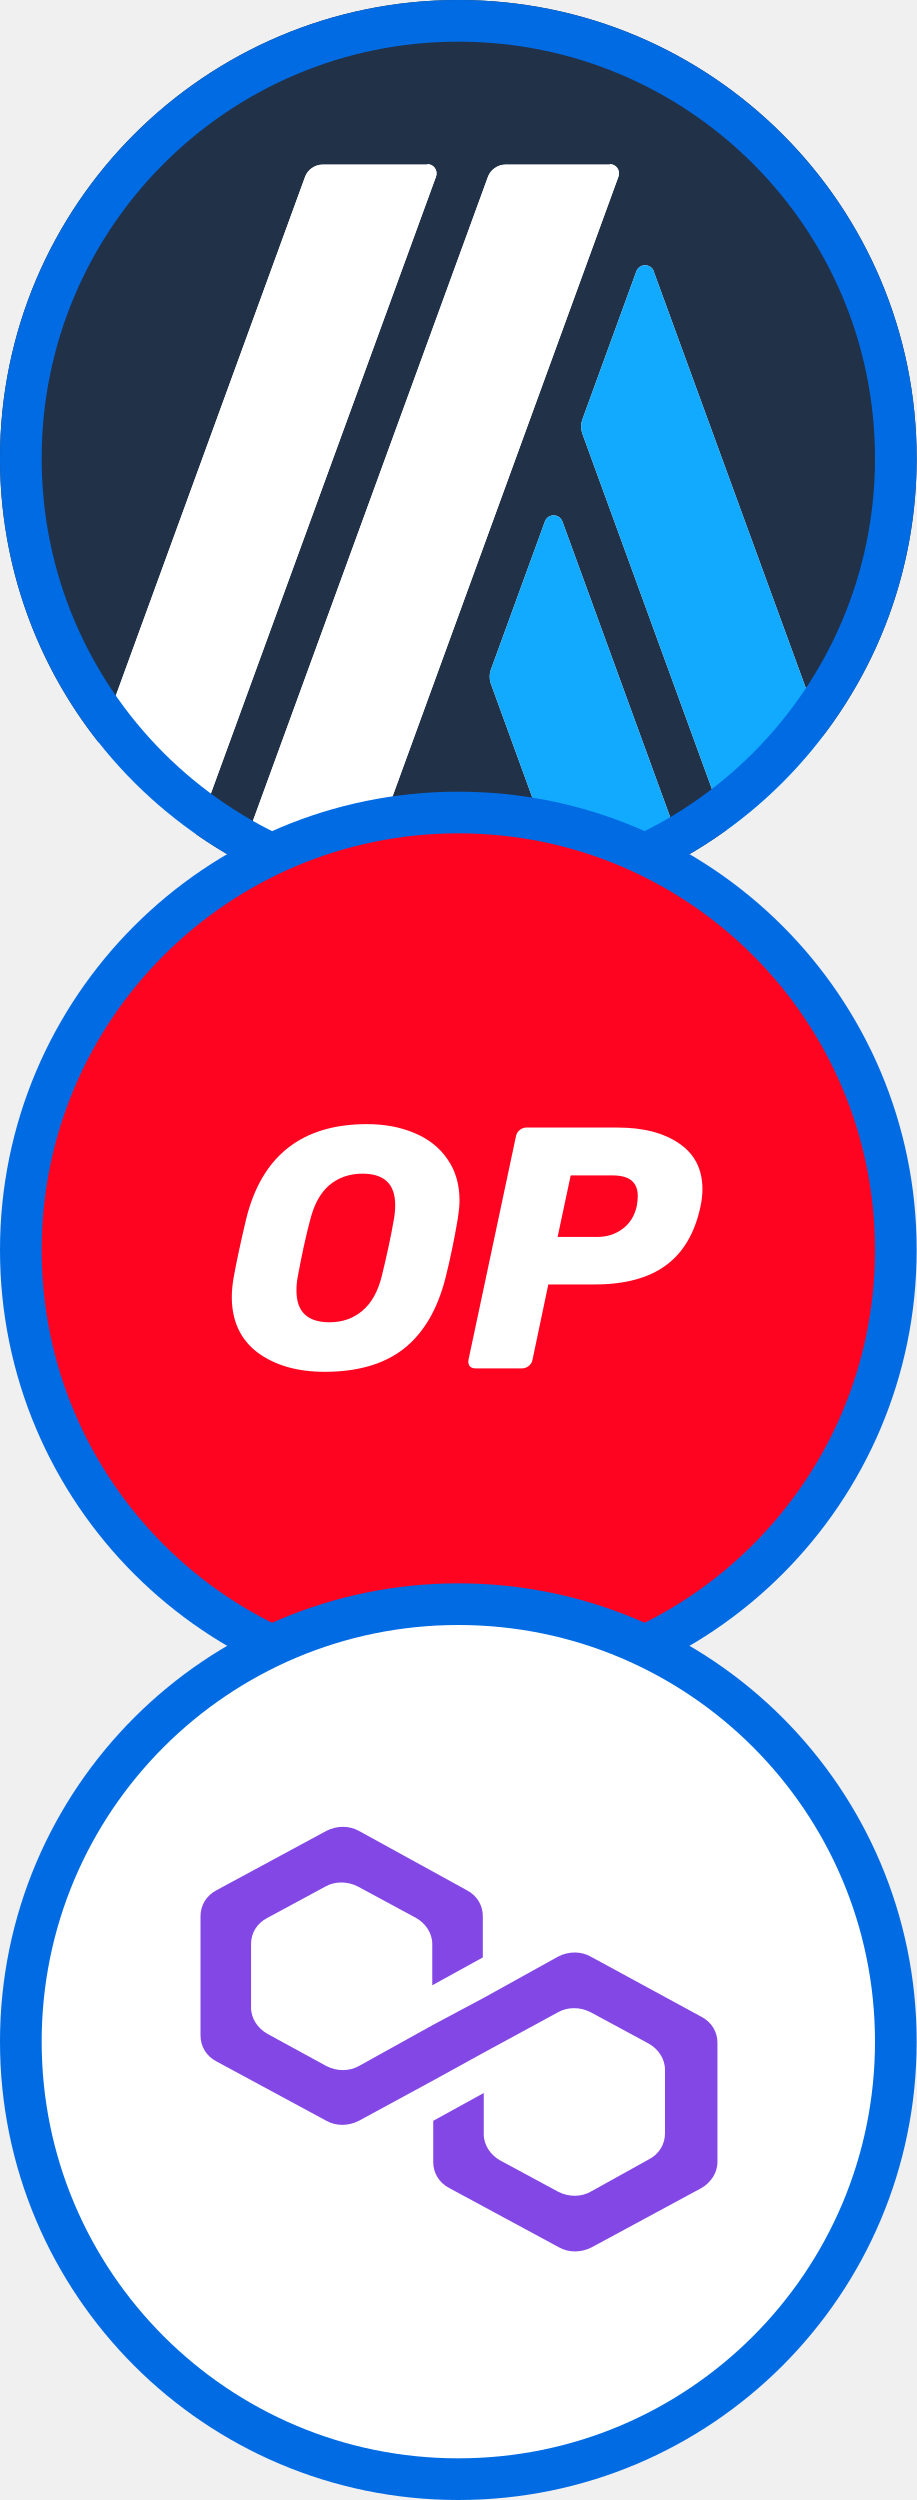
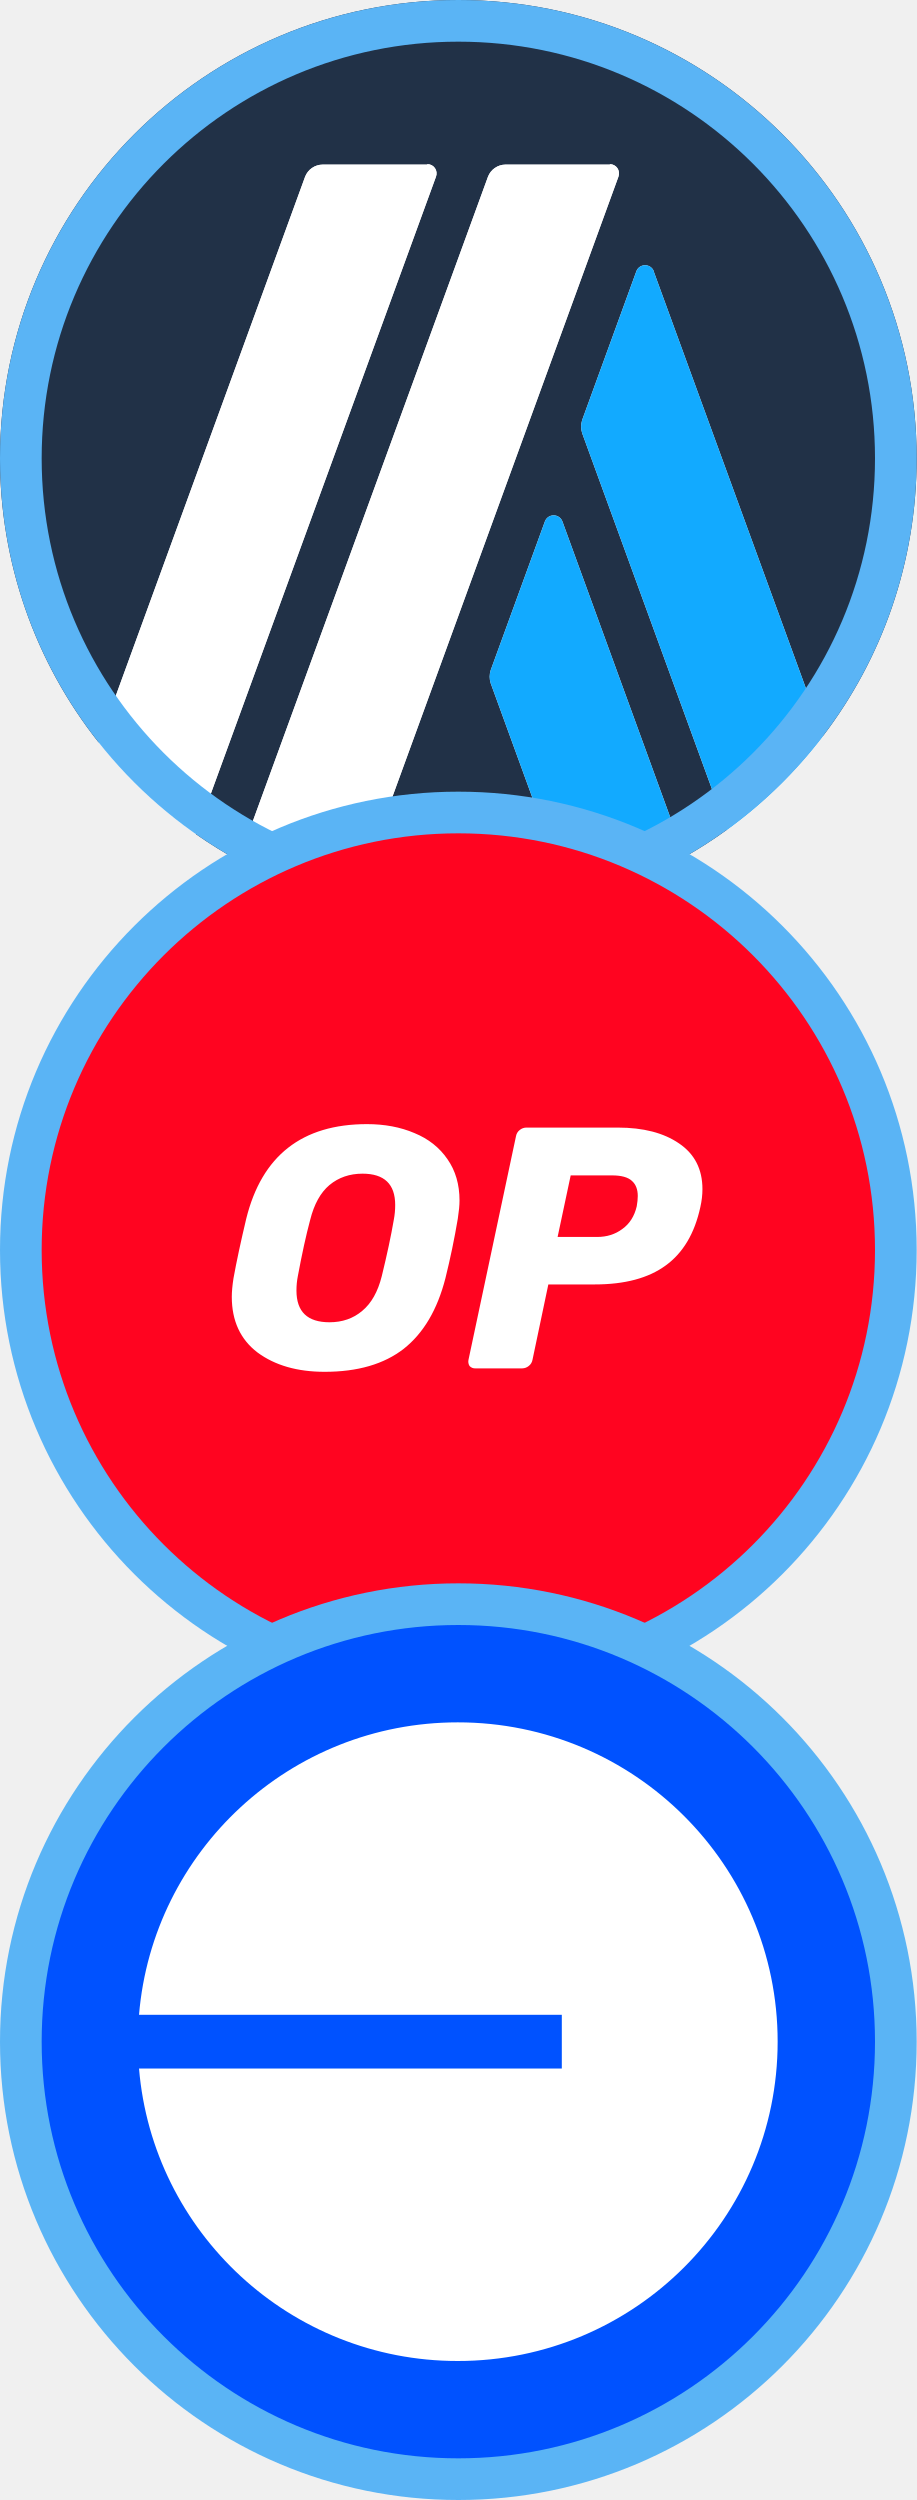
- <svg xmlns="http://www.w3.org/2000/svg" width="44" height="120" viewBox="0 0 44 120" fill="none">
-   <g clip-path="url(#clip0_20323_6058)">
-     <g clip-path="url(#clip1_20323_6058)">
-       <path d="M31.384 13.043V13.022C31.233 12.634 30.695 12.634 30.545 13.022L27.942 20.165C27.877 20.359 27.877 20.574 27.942 20.789L34.887 39.833C34.239 40.302 33.563 40.737 32.865 41.134L26.995 25.028C26.844 24.64 26.306 24.64 26.156 25.028L23.552 32.171C23.488 32.364 23.488 32.58 23.552 32.795L27.392 43.334C25.666 43.769 23.86 44 22 44C20.262 44 18.572 43.799 16.951 43.418L29.684 8.482C29.792 8.181 29.577 7.88 29.276 7.88V7.901H24.262C23.896 7.901 23.552 8.138 23.423 8.482L11.445 41.307C10.742 40.922 10.062 40.5 9.409 40.043L20.927 8.482C21.035 8.181 20.82 7.88 20.518 7.88L20.497 7.901H15.484C15.118 7.901 14.774 8.138 14.645 8.482L4.738 35.641C1.771 31.891 0 27.152 0 22C0 9.85 9.85 0 22 0C34.151 0 44 9.85 44 22C44 27.005 42.329 31.619 39.514 35.315L31.384 13.043Z" fill="#213147" />
-       <path d="M32.865 41.134C31.169 42.1 29.331 42.846 27.392 43.334L23.552 32.795C23.488 32.58 23.488 32.364 23.552 32.171L26.156 25.027C26.306 24.64 26.844 24.64 26.995 25.027L32.865 41.134Z" fill="#12AAFF" />
-       <path d="M39.514 35.315C38.203 37.038 36.642 38.562 34.887 39.833L27.942 20.789C27.877 20.574 27.877 20.358 27.942 20.165L30.545 13.022C30.695 12.634 31.233 12.634 31.384 13.022V13.043L39.514 35.315Z" fill="#12AAFF" />
-       <path d="M20.927 8.482L9.409 40.043C7.645 38.81 6.071 37.325 4.738 35.64L14.645 8.482C14.774 8.138 15.118 7.901 15.484 7.901H20.497L20.519 7.879C20.82 7.879 21.035 8.181 20.927 8.482Z" fill="white" />
-       <path d="M29.684 8.482L16.951 43.417C15.003 42.96 13.155 42.244 11.445 41.307L23.423 8.482C23.552 8.138 23.896 7.901 24.262 7.901H29.275V7.879C29.577 7.879 29.792 8.181 29.684 8.482Z" fill="white" />
-       <circle cx="22" cy="22" r="21" stroke="#016BE3" stroke-width="2" />
+ <svg xmlns="http://www.w3.org/2000/svg" width="44" height="120" fill="none">
+   <g clip-path="url(#a)">
+     <g clip-path="url(#b)">
+       <path fill="#213147" d="M31.384 13.043v-.021a.448.448 0 0 0-.84 0l-2.602 7.143a1.028 1.028 0 0 0 0 .624l6.945 19.044c-.648.469-1.324.904-2.022 1.301l-5.87-16.106a.448.448 0 0 0-.84 0l-2.603 7.143a1.028 1.028 0 0 0 0 .624l3.84 10.54A22.044 22.044 0 0 1 22 44c-1.738 0-3.428-.201-5.05-.582L29.685 8.482a.443.443 0 0 0-.409-.602V7.9h-5.013a.91.91 0 0 0-.839.58L11.445 41.308a21.936 21.936 0 0 1-2.036-1.264L20.927 8.482a.443.443 0 0 0-.409-.602l-.021.021h-5.013a.91.91 0 0 0-.84.58l-9.906 27.16A21.905 21.905 0 0 1 0 22C0 9.85 9.85 0 22 0s22 9.85 22 22c0 5.005-1.67 9.619-4.486 13.315l-8.13-22.272Z" />
+       <path fill="#12AAFF" d="M32.865 41.134a21.851 21.851 0 0 1-5.473 2.2l-3.84-10.54a1.03 1.03 0 0 1 0-.623l2.604-7.143a.448.448 0 0 1 .839 0l5.87 16.106ZM39.514 35.315a22.124 22.124 0 0 1-4.627 4.518l-6.945-19.044a1.028 1.028 0 0 1 0-.624l2.603-7.143a.448.448 0 0 1 .839 0v.021l8.13 22.272Z" />
+       <path fill="#fff" d="M20.927 8.482 9.41 40.042a22.118 22.118 0 0 1-4.67-4.402l9.906-27.158a.91.91 0 0 1 .839-.581h5.013l.022-.022c.3 0 .516.302.408.603ZM29.684 8.482 16.951 43.417a21.838 21.838 0 0 1-5.506-2.11L23.423 8.482a.91.91 0 0 1 .84-.581h5.012v-.022c.302 0 .517.302.41.603Z" />
+       <circle cx="22" cy="22" r="21" stroke="#5AB4F5" stroke-width="2" />
    </g>
-     <path d="M43 60C43 71.598 33.598 81 22 81C10.402 81 1 71.598 1 60C1 48.402 10.402 39 22 39C33.598 39 43 48.402 43 60Z" fill="#FF0420" stroke="#016BE3" stroke-width="2" />
-     <path d="M15.584 65.847C14.274 65.847 13.201 65.538 12.364 64.922C11.539 64.295 11.126 63.403 11.126 62.247C11.126 62.005 11.153 61.708 11.208 61.355C11.351 60.563 11.555 59.611 11.819 58.499C12.568 55.472 14.5 53.958 17.615 53.958C18.463 53.958 19.222 54.101 19.894 54.387C20.565 54.663 21.094 55.081 21.479 55.642C21.864 56.193 22.057 56.853 22.057 57.624C22.057 57.855 22.029 58.147 21.974 58.499C21.809 59.478 21.611 60.431 21.38 61.355C20.994 62.864 20.328 63.992 19.382 64.74C18.435 65.478 17.169 65.847 15.584 65.847ZM15.815 63.469C16.432 63.469 16.954 63.287 17.384 62.924C17.824 62.561 18.138 62.005 18.325 61.256C18.578 60.222 18.771 59.319 18.903 58.548C18.947 58.317 18.969 58.081 18.969 57.838C18.969 56.837 18.446 56.336 17.4 56.336C16.784 56.336 16.256 56.517 15.815 56.881C15.386 57.244 15.078 57.8 14.89 58.548C14.692 59.286 14.494 60.189 14.296 61.256C14.252 61.477 14.23 61.708 14.23 61.95C14.23 62.963 14.758 63.469 15.815 63.469Z" fill="white" />
-     <path d="M22.819 65.682C22.698 65.682 22.604 65.644 22.538 65.567C22.483 65.478 22.466 65.379 22.488 65.269L24.767 54.536C24.789 54.415 24.85 54.316 24.949 54.239C25.048 54.162 25.152 54.123 25.262 54.123H29.655C30.877 54.123 31.856 54.377 32.594 54.883C33.343 55.39 33.717 56.122 33.717 57.079C33.717 57.355 33.684 57.641 33.618 57.938C33.343 59.204 32.787 60.139 31.95 60.745C31.124 61.35 29.99 61.653 28.548 61.653H26.319L25.56 65.269C25.538 65.39 25.477 65.489 25.378 65.567C25.279 65.644 25.174 65.682 25.064 65.682H22.819ZM28.664 59.374C29.126 59.374 29.528 59.248 29.869 58.995C30.222 58.742 30.453 58.378 30.563 57.905C30.596 57.718 30.613 57.553 30.613 57.41C30.613 57.09 30.519 56.848 30.332 56.683C30.145 56.507 29.825 56.419 29.374 56.419H27.393L26.765 59.374H28.664Z" fill="white" />
-     <rect x="1" y="77" width="42" height="42" rx="21" fill="white" stroke="#016BE3" stroke-width="2" />
-     <path d="M28.348 93.914C27.89 93.655 27.295 93.655 26.792 93.914L23.221 95.896L20.795 97.189L17.224 99.171C16.766 99.429 16.171 99.429 15.668 99.171L12.829 97.62C12.372 97.361 12.051 96.887 12.051 96.37V93.311C12.051 92.794 12.326 92.32 12.829 92.061L15.622 90.553C16.08 90.294 16.675 90.294 17.178 90.553L19.971 92.061C20.429 92.32 20.749 92.794 20.749 93.311V95.293L23.175 93.957V91.975C23.175 91.458 22.901 90.984 22.397 90.725L17.224 87.881C16.766 87.623 16.171 87.623 15.668 87.881L10.403 90.725C9.9 90.984 9.625 91.458 9.625 91.975V97.706C9.625 98.223 9.9 98.697 10.403 98.955L15.668 101.799C16.125 102.058 16.721 102.058 17.224 101.799L20.795 99.86L23.221 98.525L26.792 96.585C27.25 96.327 27.845 96.327 28.348 96.585L31.141 98.094C31.599 98.352 31.919 98.826 31.919 99.343V102.402C31.919 102.92 31.644 103.394 31.141 103.652L28.348 105.203C27.89 105.462 27.295 105.462 26.792 105.203L23.999 103.695C23.542 103.437 23.221 102.963 23.221 102.446V100.463L20.795 101.799V103.781C20.795 104.298 21.07 104.772 21.573 105.031L26.838 107.875C27.295 108.133 27.89 108.133 28.394 107.875L33.659 105.031C34.116 104.772 34.437 104.298 34.437 103.781V98.05C34.437 97.533 34.162 97.059 33.659 96.801L28.348 93.914Z" fill="#8347E5" />
+     <path fill="#FF0420" stroke="#5AB4F5" stroke-width="2" d="M43 60c0 11.598-9.402 21-21 21S1 71.598 1 60s9.402-21 21-21 21 9.402 21 21Z" />
+     <path fill="#fff" d="M15.584 65.847c-1.31 0-2.383-.308-3.22-.925-.825-.627-1.238-1.52-1.238-2.675 0-.242.027-.54.082-.892.143-.792.347-1.744.611-2.856.749-3.027 2.68-4.541 5.796-4.541.848 0 1.607.143 2.279.43.671.275 1.2.693 1.585 1.254.385.55.578 1.211.578 1.982 0 .23-.028.523-.083.875a37.39 37.39 0 0 1-.594 2.856c-.386 1.509-1.052 2.637-1.998 3.385-.947.738-2.213 1.107-3.798 1.107Zm.231-2.378c.617 0 1.14-.182 1.569-.545.44-.363.754-.92.941-1.668.253-1.034.446-1.937.578-2.708a3.79 3.79 0 0 0 .066-.71c0-1.001-.523-1.502-1.569-1.502-.616 0-1.144.181-1.585.545-.43.363-.737.919-.925 1.667-.198.738-.396 1.64-.594 2.708-.044.22-.066.452-.066.694 0 1.013.528 1.519 1.585 1.519ZM22.819 65.682a.35.35 0 0 1-.281-.115.395.395 0 0 1-.05-.298l2.28-10.733a.473.473 0 0 1 .18-.297.504.504 0 0 1 .314-.115h4.393c1.222 0 2.201.253 2.939.76.748.506 1.123 1.238 1.123 2.195 0 .276-.033.562-.1.859-.274 1.266-.83 2.201-1.667 2.807-.826.605-1.96.908-3.402.908H26.32l-.76 3.616a.474.474 0 0 1-.18.298.504.504 0 0 1-.315.115H22.82Zm5.845-6.308c.462 0 .864-.126 1.205-.38.353-.252.584-.616.694-1.09.033-.186.05-.351.05-.495 0-.319-.094-.56-.281-.726-.187-.176-.507-.264-.958-.264h-1.981l-.628 2.955h1.899Z" />
+     <circle cx="22" cy="98" r="21" fill="#0052FF" stroke="#5AB4F5" stroke-width="2" />
+     <g clip-path="url(#c)">
+       <path fill="#fff" d="M21.973 113.328c8.48 0 15.354-6.862 15.354-15.328 0-8.465-6.874-15.327-15.354-15.327-8.045 0-14.644 6.178-15.3 14.039h20.294v2.577H6.673c.656 7.861 7.255 14.039 15.3 14.039Z" />
+     </g>
  </g>
  <defs>
-     <clipPath id="clip0_20323_6058">
-       <rect width="44" height="120" fill="white" />
+     <clipPath id="a">
+       <path fill="#fff" d="M0 0h44v120H0z" />
    </clipPath>
-     <clipPath id="clip1_20323_6058">
-       <rect width="44" height="44" fill="white" />
+     <clipPath id="b">
+       <path fill="#fff" d="M0 0h44v44H0z" />
+     </clipPath>
+     <clipPath id="c">
+       <path fill="#fff" d="M6.188 82.188h31.625v31.624H6.186z" />
    </clipPath>
  </defs>
</svg>
